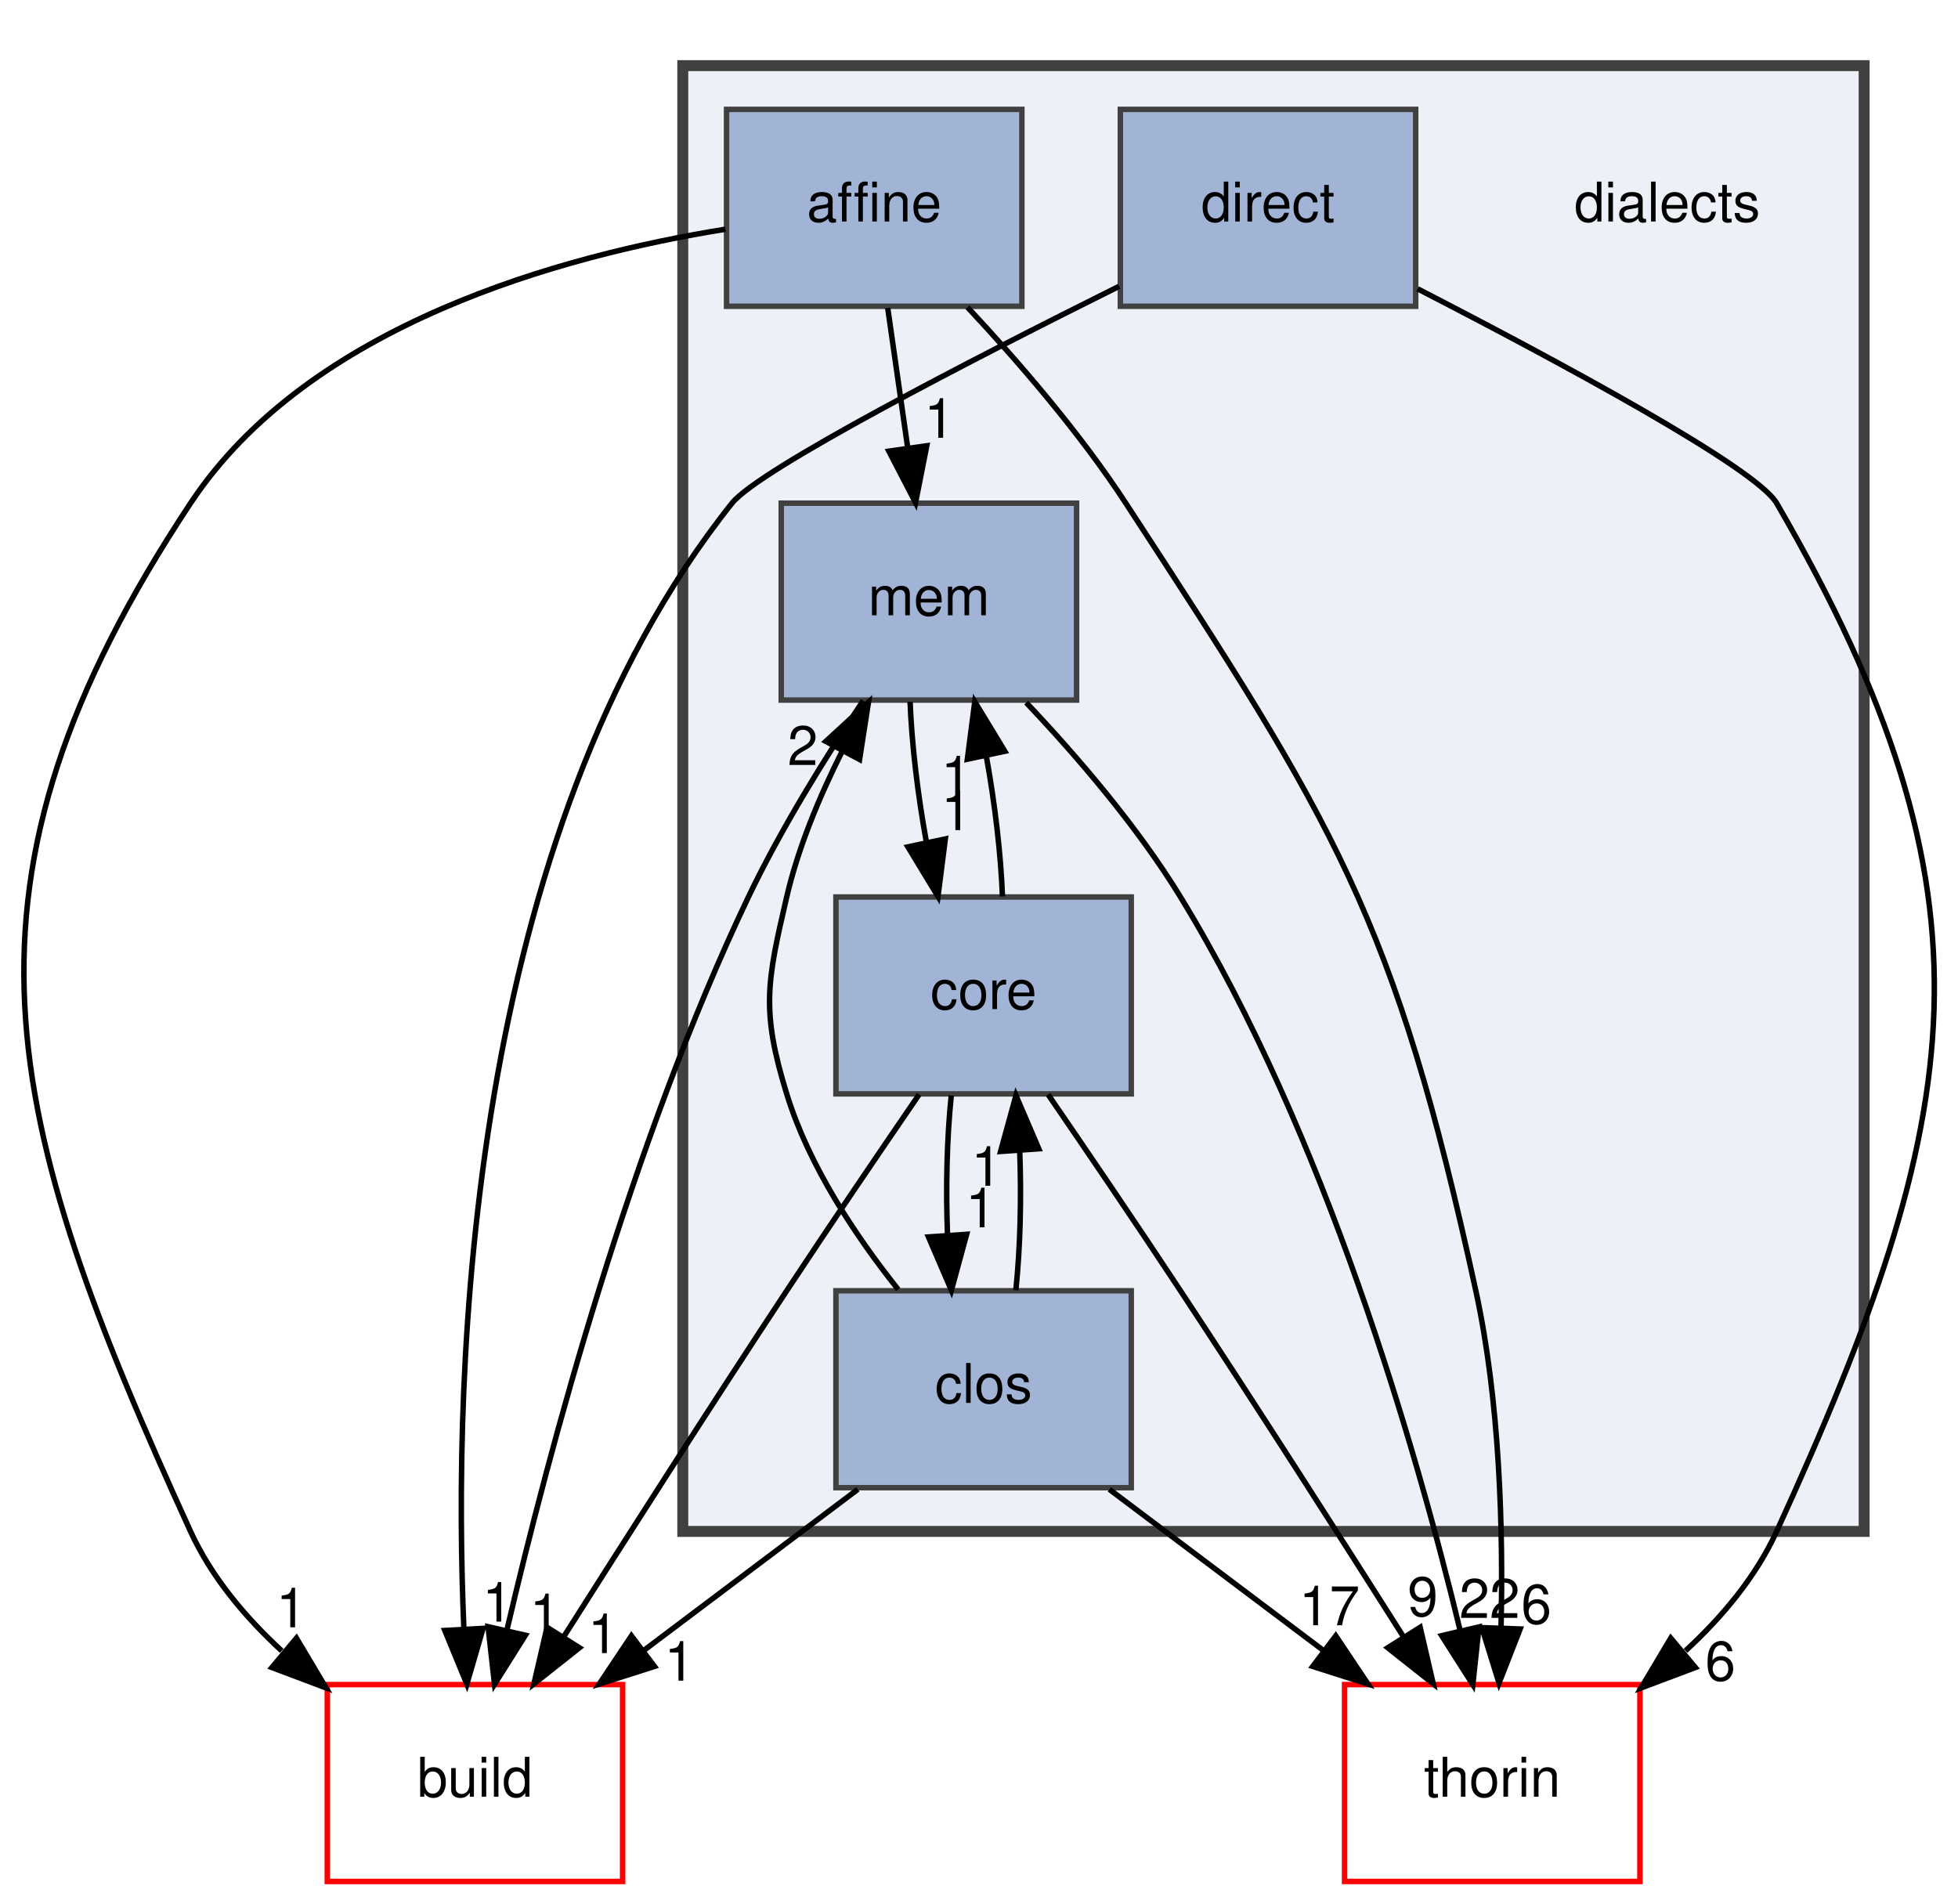
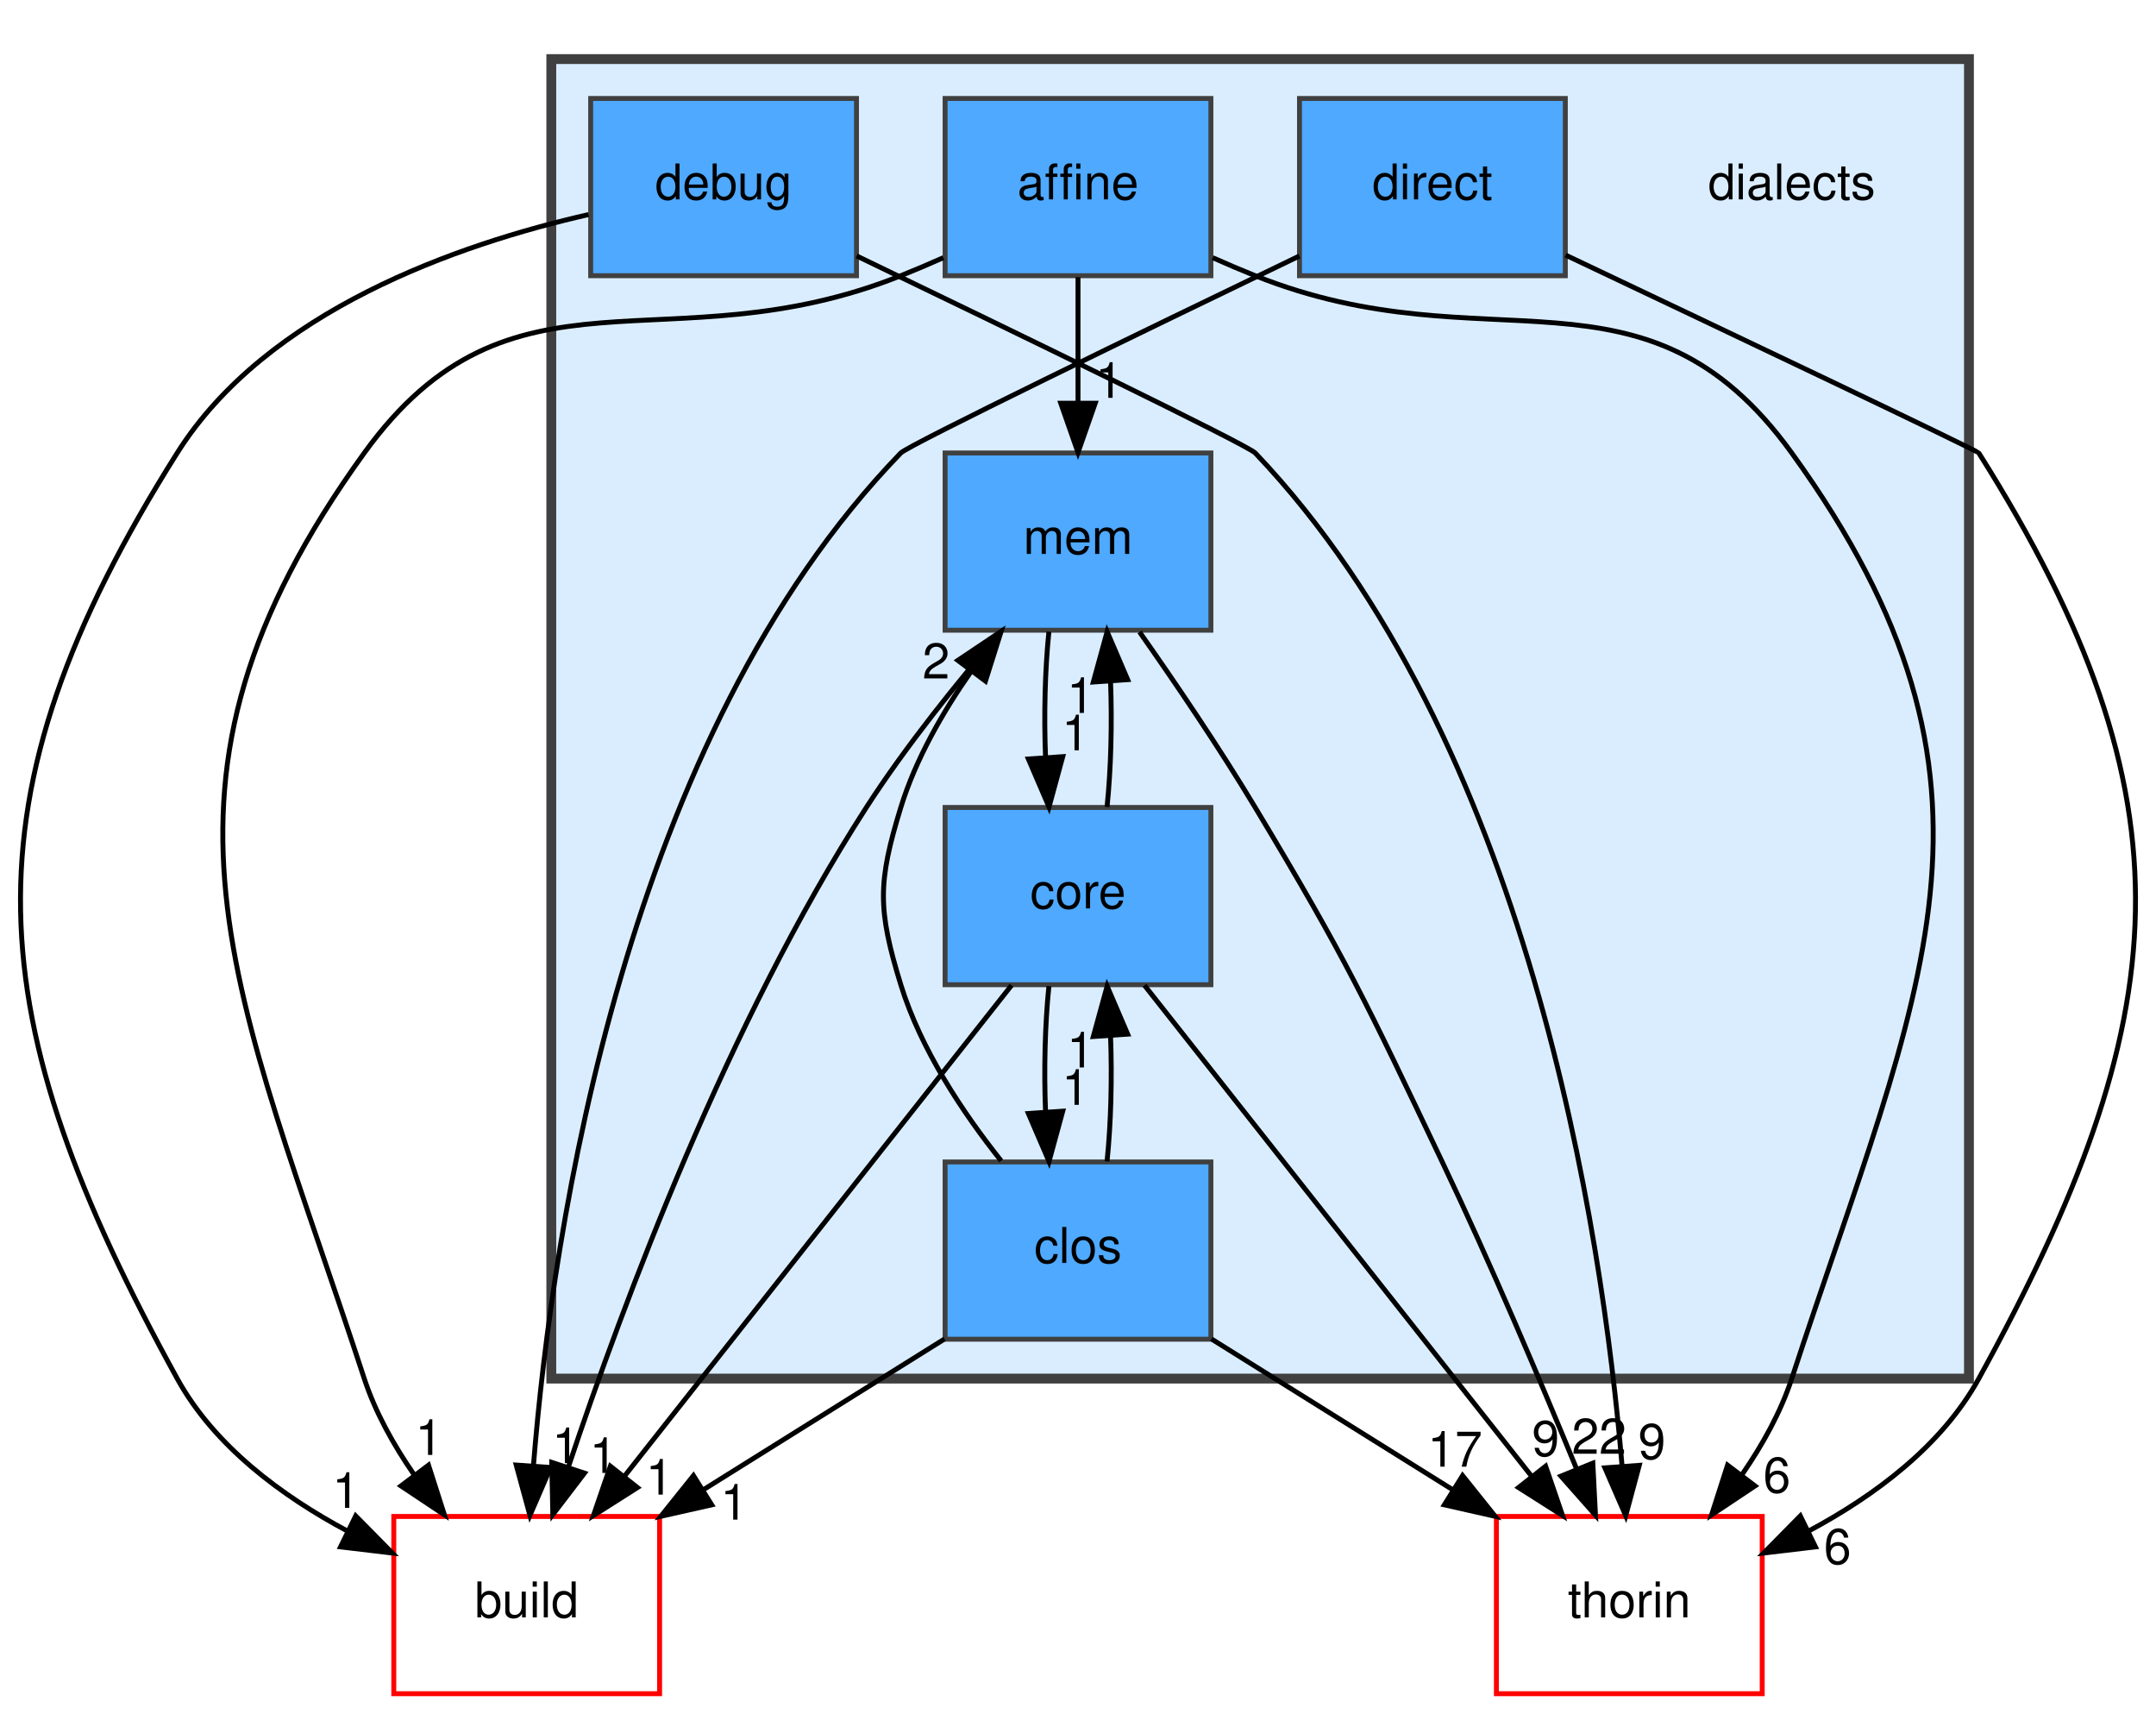
- <svg xmlns="http://www.w3.org/2000/svg" xmlns:xlink="http://www.w3.org/1999/xlink" width="358pt" height="348pt" viewBox="0.00 0.00 357.68 348.00">
+ <svg xmlns="http://www.w3.org/2000/svg" xmlns:xlink="http://www.w3.org/1999/xlink" width="438pt" height="348pt" viewBox="0.00 0.00 437.90 348.00">
  <g id="graph0" class="graph" transform="scale(1 1) rotate(0) translate(4 344)">
    <g id="clust1" class="cluster">
      <g id="a_clust1">
        <a xlink:href="dir_dc7f769b3d5332bd9f89fd345831c3ed.html" target="_top">
-           <polygon fill="#edf0f7" stroke="#404040" stroke-width="2" points="120.68,-64 120.68,-332 336.68,-332 336.68,-64 120.68,-64" />
+           <polygon fill="#daedff" stroke="#404040" stroke-width="2" points="107.95,-64 107.95,-332 395.95,-332 395.95,-64 107.95,-64" />
        </a>
      </g>
    </g>
    <g id="node1" class="node">
-       <text text-anchor="middle" x="300.68" y="-303.5" font-family="Helvetica,sans-Serif" font-size="10.00">dialects</text>
+       <text text-anchor="middle" x="359.95" y="-303.5" font-family="Helvetica,sans-Serif" font-size="10.00">dialects</text>
    </g>
    <g id="node2" class="node">
      <g id="a_node2">
        <a xlink:href="dir_a4e6014a65dac395128c61005a1a2d46.html" target="_top" xlink:title="affine">
-           <polygon fill="#a2b4d6" stroke="#404040" points="182.68,-324 128.68,-324 128.68,-288 182.68,-288 182.68,-324" />
-           <text text-anchor="middle" x="155.68" y="-303.5" font-family="Helvetica,sans-Serif" font-size="10.00">affine</text>
-         </a>
-       </g>
-     </g>
-     <g id="node6" class="node">
-       <g id="a_node6">
-         <a xlink:href="dir_f4f507027349df35d55005177e6b6800.html" target="_top" xlink:title="mem">
-           <polygon fill="#a2b4d6" stroke="#404040" points="192.68,-252 138.68,-252 138.68,-216 192.68,-216 192.68,-252" />
-           <text text-anchor="middle" x="165.68" y="-231.5" font-family="Helvetica,sans-Serif" font-size="10.00">mem</text>
-         </a>
-       </g>
-     </g>
-     <g id="edge3" class="edge">
-       <path fill="none" stroke="black" d="M158.15,-287.7C159.25,-279.98 160.58,-270.71 161.81,-262.11" />
-       <polygon fill="black" stroke="black" points="165.29,-262.5 163.24,-252.1 158.36,-261.51 165.29,-262.5" />
-       <g id="a_edge3-headlabel">
-         <a xlink:href="dir_000001_000026.html" target="_top" xlink:title="1">
-           <text text-anchor="middle" x="167.59" y="-263.96" font-family="Helvetica,sans-Serif" font-size="10.00">1</text>
+           <polygon fill="#4ea9ff" stroke="#404040" points="241.95,-324 187.95,-324 187.95,-288 241.95,-288 241.95,-324" />
+           <text text-anchor="middle" x="214.95" y="-303.5" font-family="Helvetica,sans-Serif" font-size="10.00">affine</text>
        </a>
      </g>
    </g>
    <g id="node7" class="node">
      <g id="a_node7">
+         <a xlink:href="dir_f4f507027349df35d55005177e6b6800.html" target="_top" xlink:title="mem">
+           <polygon fill="#4ea9ff" stroke="#404040" points="241.95,-252 187.95,-252 187.95,-216 241.95,-216 241.95,-252" />
+           <text text-anchor="middle" x="214.95" y="-231.5" font-family="Helvetica,sans-Serif" font-size="10.00">mem</text>
+         </a>
+       </g>
+     </g>
+     <g id="edge3" class="edge">
+       <path fill="none" stroke="black" d="M214.95,-287.7C214.95,-279.98 214.95,-270.71 214.95,-262.11" />
+       <polygon fill="black" stroke="black" points="218.45,-262.1 214.95,-252.1 211.45,-262.1 218.45,-262.1" />
+       <g id="a_edge3-headlabel">
+         <a xlink:href="dir_000001_000028.html" target="_top" xlink:title="1">
+           <text text-anchor="middle" x="221.29" y="-263.2" font-family="Helvetica,sans-Serif" font-size="10.00">1</text>
+         </a>
+       </g>
+     </g>
+     <g id="node8" class="node">
+       <g id="a_node8">
        <a xlink:href="dir_4fef79e7177ba769987a8da36c892c5f.html" target="_top" xlink:title="build">
-           <polygon fill="none" stroke="red" points="109.68,-36 55.68,-36 55.68,0 109.68,0 109.68,-36" />
-           <text text-anchor="middle" x="82.68" y="-15.5" font-family="Helvetica,sans-Serif" font-size="10.00">build</text>
+           <polygon fill="none" stroke="red" points="129.95,-36 75.95,-36 75.95,0 129.95,0 129.95,-36" />
+           <text text-anchor="middle" x="102.95" y="-15.5" font-family="Helvetica,sans-Serif" font-size="10.00">build</text>
        </a>
      </g>
    </g>
    <g id="edge1" class="edge">
-       <path fill="none" stroke="black" d="M128.47,-302.09C98.71,-297.3 52.35,-284.72 30.68,-252 -15.45,-182.33 -4.05,-139.99 30.68,-64 34.46,-55.73 40.6,-48.39 47.35,-42.17" />
-       <polygon fill="black" stroke="black" points="50.04,-44.49 55.46,-35.39 45.55,-39.12 50.04,-44.49" />
+       <path fill="none" stroke="black" d="M187.59,-291.66C184.69,-290.37 181.78,-289.13 178.95,-288 131.57,-269.07 99.84,-293.35 69.95,-252 21,-184.28 43.96,-143.41 69.95,-64 72.18,-57.2 75.87,-50.57 80,-44.59" />
+       <polygon fill="black" stroke="black" points="83,-46.42 86.23,-36.33 77.41,-42.2 83,-46.42" />
      <g id="a_edge1-headlabel">
        <a xlink:href="dir_000001_000005.html" target="_top" xlink:title="1">
-           <text text-anchor="middle" x="49.1" y="-46.47" font-family="Helvetica,sans-Serif" font-size="10.00">1</text>
-         </a>
-       </g>
-     </g>
-     <g id="node8" class="node">
-       <g id="a_node8">
+           <text text-anchor="middle" x="83.09" y="-48.5" font-family="Helvetica,sans-Serif" font-size="10.00">1</text>
+         </a>
+       </g>
+     </g>
+     <g id="node9" class="node">
+       <g id="a_node9">
        <a xlink:href="dir_c4168c80b7484587a21dc92c326c695e.html" target="_top" xlink:title="thorin">
-           <polygon fill="none" stroke="red" points="295.68,-36 241.68,-36 241.68,0 295.68,0 295.68,-36" />
-           <text text-anchor="middle" x="268.68" y="-15.5" font-family="Helvetica,sans-Serif" font-size="10.00">thorin</text>
+           <polygon fill="none" stroke="red" points="353.95,-36 299.95,-36 299.95,0 353.95,0 353.95,-36" />
+           <text text-anchor="middle" x="326.95" y="-15.5" font-family="Helvetica,sans-Serif" font-size="10.00">thorin</text>
        </a>
      </g>
    </g>
    <g id="edge2" class="edge">
-       <path fill="none" stroke="black" d="M172.73,-287.83C182.02,-277.9 193.29,-264.86 201.68,-252 239.94,-193.34 250.79,-176.44 265.68,-108 270.09,-87.73 270.7,-64.27 270.29,-46.52" />
-       <polygon fill="black" stroke="black" points="273.78,-46.16 269.92,-36.29 266.78,-46.41 273.78,-46.16" />
+       <path fill="none" stroke="black" d="M242.32,-291.66C245.21,-290.37 248.13,-289.13 250.95,-288 298.33,-269.07 330.06,-293.35 359.95,-252 408.9,-184.28 385.95,-143.41 359.95,-64 357.72,-57.2 354.03,-50.57 349.91,-44.59" />
+       <polygon fill="black" stroke="black" points="352.49,-42.2 343.67,-36.33 346.91,-46.42 352.49,-42.2" />
      <g id="a_edge2-headlabel">
-         <a xlink:href="dir_000001_000037.html" target="_top" xlink:title="6">
-           <text text-anchor="middle" x="276.74" y="-47.15" font-family="Helvetica,sans-Serif" font-size="10.00">6</text>
+         <a xlink:href="dir_000001_000040.html" target="_top" xlink:title="6">
+           <text text-anchor="middle" x="356.93" y="-40.86" font-family="Helvetica,sans-Serif" font-size="10.00">6</text>
        </a>
      </g>
    </g>
    <g id="node3" class="node">
      <g id="a_node3">
        <a xlink:href="dir_ebf961b2aa11f825fdc6e62bccf2cd25.html" target="_top" xlink:title="clos">
-           <polygon fill="#a2b4d6" stroke="#404040" points="202.68,-108 148.68,-108 148.68,-72 202.68,-72 202.68,-108" />
-           <text text-anchor="middle" x="175.68" y="-87.5" font-family="Helvetica,sans-Serif" font-size="10.00">clos</text>
+           <polygon fill="#4ea9ff" stroke="#404040" points="241.95,-108 187.95,-108 187.95,-72 241.95,-72 241.95,-108" />
+           <text text-anchor="middle" x="214.95" y="-87.5" font-family="Helvetica,sans-Serif" font-size="10.00">clos</text>
        </a>
      </g>
    </g>
    <g id="node4" class="node">
      <g id="a_node4">
        <a xlink:href="dir_c418730755777f3d7ae8c6bca9740a18.html" target="_top" xlink:title="core">
-           <polygon fill="#a2b4d6" stroke="#404040" points="202.68,-180 148.68,-180 148.68,-144 202.68,-144 202.68,-180" />
-           <text text-anchor="middle" x="175.68" y="-159.5" font-family="Helvetica,sans-Serif" font-size="10.00">core</text>
+           <polygon fill="#4ea9ff" stroke="#404040" points="241.95,-180 187.95,-180 187.95,-144 241.95,-144 241.95,-180" />
+           <text text-anchor="middle" x="214.95" y="-159.5" font-family="Helvetica,sans-Serif" font-size="10.00">core</text>
        </a>
      </g>
    </g>
    <g id="edge7" class="edge">
-       <path fill="none" stroke="black" d="M181.58,-108.1C182.38,-115.79 182.62,-125.05 182.28,-133.67" />
-       <polygon fill="black" stroke="black" points="178.79,-133.48 181.6,-143.7 185.77,-133.96 178.79,-133.48" />
+       <path fill="none" stroke="black" d="M220.85,-108.1C221.65,-115.79 221.89,-125.05 221.56,-133.67" />
+       <polygon fill="black" stroke="black" points="218.06,-133.48 220.87,-143.7 225.04,-133.96 218.06,-133.48" />
      <g id="a_edge7-headlabel">
        <a xlink:href="dir_000007_000009.html" target="_top" xlink:title="1">
-           <text text-anchor="middle" x="176.2" y="-127.2" font-family="Helvetica,sans-Serif" font-size="10.00">1</text>
+           <text text-anchor="middle" x="215.47" y="-127.2" font-family="Helvetica,sans-Serif" font-size="10.00">1</text>
        </a>
      </g>
    </g>
    <g id="edge6" class="edge">
-       <path fill="none" stroke="black" d="M160.07,-108.23C152.31,-117.97 143.73,-130.82 139.68,-144 134.98,-159.29 136.06,-164.41 139.68,-180 141.78,-189.04 145.65,-198.32 149.77,-206.53" />
-       <polygon fill="black" stroke="black" points="146.83,-208.45 154.63,-215.61 153,-205.14 146.83,-208.45" />
+       <path fill="none" stroke="black" d="M199.34,-108.23C191.58,-117.97 183.01,-130.82 178.95,-144 174.25,-159.29 174.25,-164.71 178.95,-180 181.96,-189.78 187.46,-199.38 193.27,-207.67" />
+       <polygon fill="black" stroke="black" points="190.54,-209.87 199.34,-215.77 196.15,-205.67 190.54,-209.87" />
      <g id="a_edge6-headlabel">
-         <a xlink:href="dir_000007_000026.html" target="_top" xlink:title="2">
-           <text text-anchor="middle" x="142.62" y="-204.12" font-family="Helvetica,sans-Serif" font-size="10.00">2</text>
+         <a xlink:href="dir_000007_000028.html" target="_top" xlink:title="2">
+           <text text-anchor="middle" x="186.12" y="-206.2" font-family="Helvetica,sans-Serif" font-size="10.00">2</text>
        </a>
      </g>
    </g>
    <g id="edge4" class="edge">
-       <path fill="none" stroke="black" d="M152.69,-71.7C140.87,-62.8 126.29,-51.82 113.5,-42.2" />
-       <polygon fill="black" stroke="black" points="115.5,-39.32 105.41,-36.1 111.29,-44.91 115.5,-39.32" />
+       <path fill="none" stroke="black" d="M187.84,-72.05C173.09,-62.84 154.66,-51.32 138.75,-41.37" />
+       <polygon fill="black" stroke="black" points="140.54,-38.36 130.2,-36.03 136.83,-44.3 140.54,-38.36" />
      <g id="a_edge4-headlabel">
        <a xlink:href="dir_000007_000005.html" target="_top" xlink:title="1">
-           <text text-anchor="middle" x="120.08" y="-36.71" font-family="Helvetica,sans-Serif" font-size="10.00">1</text>
+           <text text-anchor="middle" x="145.09" y="-35.36" font-family="Helvetica,sans-Serif" font-size="10.00">1</text>
        </a>
      </g>
    </g>
    <g id="edge5" class="edge">
-       <path fill="none" stroke="black" d="M198.67,-71.7C210.49,-62.8 225.07,-51.82 237.86,-42.2" />
-       <polygon fill="black" stroke="black" points="240.07,-44.91 245.96,-36.1 235.86,-39.32 240.07,-44.91" />
+       <path fill="none" stroke="black" d="M242.06,-72.05C256.81,-62.84 275.24,-51.32 291.16,-41.37" />
+       <polygon fill="black" stroke="black" points="293.08,-44.3 299.7,-36.03 289.37,-38.36 293.08,-44.3" />
      <g id="a_edge5-headlabel">
-         <a xlink:href="dir_000007_000037.html" target="_top" xlink:title="17">
-           <text text-anchor="middle" x="238.91" y="-46.84" font-family="Helvetica,sans-Serif" font-size="10.00">17</text>
+         <a xlink:href="dir_000007_000040.html" target="_top" xlink:title="17">
+           <text text-anchor="middle" x="291.53" y="-46.11" font-family="Helvetica,sans-Serif" font-size="10.00">17</text>
        </a>
      </g>
    </g>
    <g id="edge10" class="edge">
-       <path fill="none" stroke="black" d="M169.77,-143.7C168.97,-135.98 168.74,-126.71 169.09,-118.11" />
-       <polygon fill="black" stroke="black" points="172.58,-118.32 169.79,-108.1 165.6,-117.84 172.58,-118.32" />
+       <path fill="none" stroke="black" d="M209.04,-143.7C208.24,-135.98 208.01,-126.71 208.36,-118.11" />
+       <polygon fill="black" stroke="black" points="211.85,-118.32 209.06,-108.1 204.87,-117.84 211.85,-118.32" />
      <g id="a_edge10-headlabel">
        <a xlink:href="dir_000009_000007.html" target="_top" xlink:title="1">
-           <text text-anchor="middle" x="175.16" y="-119.61" font-family="Helvetica,sans-Serif" font-size="10.00">1</text>
+           <text text-anchor="middle" x="214.43" y="-119.61" font-family="Helvetica,sans-Serif" font-size="10.00">1</text>
        </a>
      </g>
    </g>
    <g id="edge11" class="edge">
-       <path fill="none" stroke="black" d="M179.13,-180.1C178.84,-187.79 177.75,-197.05 176.19,-205.67" />
-       <polygon fill="black" stroke="black" points="172.71,-205.19 174.07,-215.7 179.56,-206.64 172.71,-205.19" />
+       <path fill="none" stroke="black" d="M220.85,-180.1C221.65,-187.79 221.89,-197.05 221.56,-205.67" />
+       <polygon fill="black" stroke="black" points="218.06,-205.48 220.87,-215.7 225.04,-205.96 218.06,-205.48" />
      <g id="a_edge11-headlabel">
-         <a xlink:href="dir_000009_000026.html" target="_top" xlink:title="1">
-           <text text-anchor="middle" x="170.68" y="-198.58" font-family="Helvetica,sans-Serif" font-size="10.00">1</text>
+         <a xlink:href="dir_000009_000028.html" target="_top" xlink:title="1">
+           <text text-anchor="middle" x="215.47" y="-199.2" font-family="Helvetica,sans-Serif" font-size="10.00">1</text>
        </a>
      </g>
    </g>
    <g id="edge8" class="edge">
-       <path fill="none" stroke="black" d="M163.89,-143.89C156.8,-133.55 147.64,-120.07 139.68,-108 125.74,-86.87 110.27,-62.67 98.97,-44.84" />
-       <polygon fill="black" stroke="black" points="101.78,-42.73 93.47,-36.15 95.86,-46.47 101.78,-42.73" />
+       <path fill="none" stroke="black" d="M201.44,-143.87C181.85,-119.03 145.42,-72.85 122.78,-44.14" />
+       <polygon fill="black" stroke="black" points="125.45,-41.87 116.51,-36.19 119.95,-46.21 125.45,-41.87" />
      <g id="a_edge8-headlabel">
        <a xlink:href="dir_000009_000005.html" target="_top" xlink:title="1">
-           <text text-anchor="middle" x="106.1" y="-41.75" font-family="Helvetica,sans-Serif" font-size="10.00">1</text>
+           <text text-anchor="middle" x="129.91" y="-40.44" font-family="Helvetica,sans-Serif" font-size="10.00">1</text>
        </a>
      </g>
    </g>
    <g id="edge9" class="edge">
-       <path fill="none" stroke="black" d="M187.47,-143.89C194.56,-133.55 203.72,-120.07 211.68,-108 225.62,-86.87 241.09,-62.67 252.39,-44.84" />
-       <polygon fill="black" stroke="black" points="255.5,-46.47 257.89,-36.15 249.58,-42.73 255.5,-46.47" />
+       <path fill="none" stroke="black" d="M228.46,-143.87C248.05,-119.03 284.48,-72.85 307.12,-44.14" />
+       <polygon fill="black" stroke="black" points="309.95,-46.21 313.39,-36.19 304.45,-41.87 309.95,-46.21" />
      <g id="a_edge9-headlabel">
-         <a xlink:href="dir_000009_000037.html" target="_top" xlink:title="9">
-           <text text-anchor="middle" x="255.98" y="-48.53" font-family="Helvetica,sans-Serif" font-size="10.00">9</text>
+         <a xlink:href="dir_000009_000040.html" target="_top" xlink:title="9">
+           <text text-anchor="middle" x="309.95" y="-48.29" font-family="Helvetica,sans-Serif" font-size="10.00">9</text>
        </a>
      </g>
    </g>
    <g id="node5" class="node">
      <g id="a_node5">
+         <a xlink:href="dir_b9ebbbdbdbbd2a38a928f7ec564d748a.html" target="_top" xlink:title="debug">
+           <polygon fill="#4ea9ff" stroke="#404040" points="169.95,-324 115.95,-324 115.95,-288 169.95,-288 169.95,-324" />
+           <text text-anchor="middle" x="142.95" y="-303.5" font-family="Helvetica,sans-Serif" font-size="10.00">debug</text>
+         </a>
+       </g>
+     </g>
+     <g id="edge12" class="edge">
+       <path fill="none" stroke="black" d="M115.52,-300.42C88.98,-294.38 50.18,-280.9 31.95,-252 -12.62,-181.33 -8.32,-137.21 31.95,-64 39.5,-50.29 53.18,-40.17 66.54,-33.03" />
+       <polygon fill="black" stroke="black" points="68.21,-36.11 75.65,-28.57 65.13,-29.82 68.21,-36.11" />
+       <g id="a_edge12-headlabel">
+         <a xlink:href="dir_000011_000005.html" target="_top" xlink:title="1">
+           <text text-anchor="middle" x="66.23" y="-37.74" font-family="Helvetica,sans-Serif" font-size="10.00">1</text>
+         </a>
+       </g>
+     </g>
+     <g id="edge13" class="edge">
+       <path fill="none" stroke="black" d="M169.98,-292.02C201.46,-276.86 249.41,-253.62 250.95,-252 306.46,-193.66 321.43,-94.24 325.47,-46.36" />
+       <polygon fill="black" stroke="black" points="328.97,-46.38 326.22,-36.15 321.99,-45.87 328.97,-46.38" />
+       <g id="a_edge13-headlabel">
+         <a xlink:href="dir_000011_000040.html" target="_top" xlink:title="9">
+           <text text-anchor="middle" x="331.54" y="-47.68" font-family="Helvetica,sans-Serif" font-size="10.00">9</text>
+         </a>
+       </g>
+     </g>
+     <g id="node6" class="node">
+       <g id="a_node6">
        <a xlink:href="dir_b377f326e5c4fac904997f328f2dc43f.html" target="_top" xlink:title="direct">
-           <polygon fill="#a2b4d6" stroke="#404040" points="254.68,-324 200.68,-324 200.68,-288 254.68,-288 254.68,-324" />
-           <text text-anchor="middle" x="227.68" y="-303.5" font-family="Helvetica,sans-Serif" font-size="10.00">direct</text>
-         </a>
-       </g>
-     </g>
-     <g id="edge12" class="edge">
-       <path fill="none" stroke="black" d="M200.47,-291.66C173.22,-278.09 134.61,-258.18 129.68,-252 81.12,-191.08 78.62,-93.29 80.66,-46.15" />
-       <polygon fill="black" stroke="black" points="84.16,-46.27 81.2,-36.09 77.17,-45.89 84.16,-46.27" />
-       <g id="a_edge12-headlabel">
-         <a xlink:href="dir_000014_000005.html" target="_top" xlink:title="1">
-           <text text-anchor="middle" x="86.8" y="-47.51" font-family="Helvetica,sans-Serif" font-size="10.00">1</text>
-         </a>
-       </g>
-     </g>
-     <g id="edge13" class="edge">
-       <path fill="none" stroke="black" d="M255.04,-291.19C281.11,-277.76 316.92,-258.47 320.68,-252 362.66,-179.76 355.42,-139.99 320.68,-64 316.9,-55.73 310.76,-48.39 304.01,-42.17" />
-       <polygon fill="black" stroke="black" points="305.82,-39.12 295.9,-35.39 301.32,-44.49 305.82,-39.12" />
-       <g id="a_edge13-headlabel">
-         <a xlink:href="dir_000014_000037.html" target="_top" xlink:title="6">
-           <text text-anchor="middle" x="310.39" y="-36.75" font-family="Helvetica,sans-Serif" font-size="10.00">6</text>
+           <polygon fill="#4ea9ff" stroke="#404040" points="313.95,-324 259.95,-324 259.95,-288 313.95,-288 313.95,-324" />
+           <text text-anchor="middle" x="286.95" y="-303.5" font-family="Helvetica,sans-Serif" font-size="10.00">direct</text>
+         </a>
+       </g>
+     </g>
+     <g id="edge14" class="edge">
+       <path fill="none" stroke="black" d="M259.93,-292.01C228.45,-276.85 180.51,-253.61 178.95,-252 122.93,-194.15 108.21,-94.49 104.33,-46.46" />
+       <polygon fill="black" stroke="black" points="107.81,-45.95 103.61,-36.22 100.82,-46.44 107.81,-45.95" />
+       <g id="a_edge14-headlabel">
+         <a xlink:href="dir_000016_000005.html" target="_top" xlink:title="1">
+           <text text-anchor="middle" x="110.89" y="-46.83" font-family="Helvetica,sans-Serif" font-size="10.00">1</text>
+         </a>
+       </g>
+     </g>
+     <g id="edge15" class="edge">
+       <path fill="none" stroke="black" d="M314.01,-292.19C346.77,-276.66 397.64,-252.49 397.95,-252 442.52,-181.33 438.23,-137.21 397.95,-64 390.41,-50.29 376.72,-40.17 363.37,-33.03" />
+       <polygon fill="black" stroke="black" points="364.77,-29.82 354.25,-28.57 361.69,-36.11 364.77,-29.82" />
+       <g id="a_edge15-headlabel">
+         <a xlink:href="dir_000016_000040.html" target="_top" xlink:title="6">
+           <text text-anchor="middle" x="369.25" y="-26.36" font-family="Helvetica,sans-Serif" font-size="10.00">6</text>
+         </a>
+       </g>
+     </g>
+     <g id="edge18" class="edge">
+       <path fill="none" stroke="black" d="M209.04,-215.7C208.24,-207.98 208.01,-198.71 208.36,-190.11" />
+       <polygon fill="black" stroke="black" points="211.85,-190.32 209.06,-180.1 204.87,-189.84 211.85,-190.32" />
+       <g id="a_edge18-headlabel">
+         <a xlink:href="dir_000028_000009.html" target="_top" xlink:title="1">
+           <text text-anchor="middle" x="214.43" y="-191.61" font-family="Helvetica,sans-Serif" font-size="10.00">1</text>
        </a>
      </g>
    </g>
    <g id="edge16" class="edge">
-       <path fill="none" stroke="black" d="M162.24,-215.7C162.54,-207.98 163.64,-198.71 165.21,-190.11" />
-       <polygon fill="black" stroke="black" points="168.68,-190.61 167.34,-180.1 161.84,-189.16 168.68,-190.61" />
+       <path fill="none" stroke="black" d="M199.21,-215.59C190.58,-205.58 180.04,-192.55 171.95,-180 143.85,-136.41 122.57,-79.45 111.49,-46.27" />
+       <polygon fill="black" stroke="black" points="114.69,-44.8 108.26,-36.38 108.04,-46.98 114.69,-44.8" />
      <g id="a_edge16-headlabel">
-         <a xlink:href="dir_000026_000009.html" target="_top" xlink:title="1">
-           <text text-anchor="middle" x="170.71" y="-192.22" font-family="Helvetica,sans-Serif" font-size="10.00">1</text>
-         </a>
-       </g>
-     </g>
-     <g id="edge14" class="edge">
-       <path fill="none" stroke="black" d="M153.67,-215.89C146.91,-205.77 138.66,-192.52 132.68,-180 111.26,-135.15 96.26,-78.97 88.58,-46.21" />
-       <polygon fill="black" stroke="black" points="91.9,-45.02 86.26,-36.05 85.08,-46.58 91.9,-45.02" />
-       <g id="a_edge14-headlabel">
-         <a xlink:href="dir_000026_000005.html" target="_top" xlink:title="1">
-           <text text-anchor="middle" x="95.47" y="-45.4" font-family="Helvetica,sans-Serif" font-size="10.00">1</text>
-         </a>
-       </g>
-     </g>
-     <g id="edge15" class="edge">
-       <path fill="none" stroke="black" d="M183.47,-215.54C192.76,-205.73 203.8,-192.89 211.68,-180 238.2,-136.63 254.77,-79.14 262.81,-45.9" />
-       <polygon fill="black" stroke="black" points="266.26,-46.54 265.13,-36 259.44,-44.94 266.26,-46.54" />
-       <g id="a_edge15-headlabel">
-         <a xlink:href="dir_000026_000037.html" target="_top" xlink:title="22">
-           <text text-anchor="middle" x="268.2" y="-48.18" font-family="Helvetica,sans-Serif" font-size="10.00">22</text>
+         <a xlink:href="dir_000028_000005.html" target="_top" xlink:title="1">
+           <text text-anchor="middle" x="118.51" y="-44.84" font-family="Helvetica,sans-Serif" font-size="10.00">1</text>
+         </a>
+       </g>
+     </g>
+     <g id="edge17" class="edge">
+       <path fill="none" stroke="black" d="M227.45,-215.65C234.62,-205.45 243.62,-192.2 250.95,-180 269.59,-148.99 273.39,-140.67 288.95,-108 298.78,-87.36 308.9,-63.52 316.22,-45.71" />
+       <polygon fill="black" stroke="black" points="319.54,-46.83 320.08,-36.25 313.06,-44.19 319.54,-46.83" />
+       <g id="a_edge17-headlabel">
+         <a xlink:href="dir_000028_000040.html" target="_top" xlink:title="22">
+           <text text-anchor="middle" x="320.81" y="-48.73" font-family="Helvetica,sans-Serif" font-size="10.00">22</text>
        </a>
      </g>
    </g>
  </g>
</svg>
